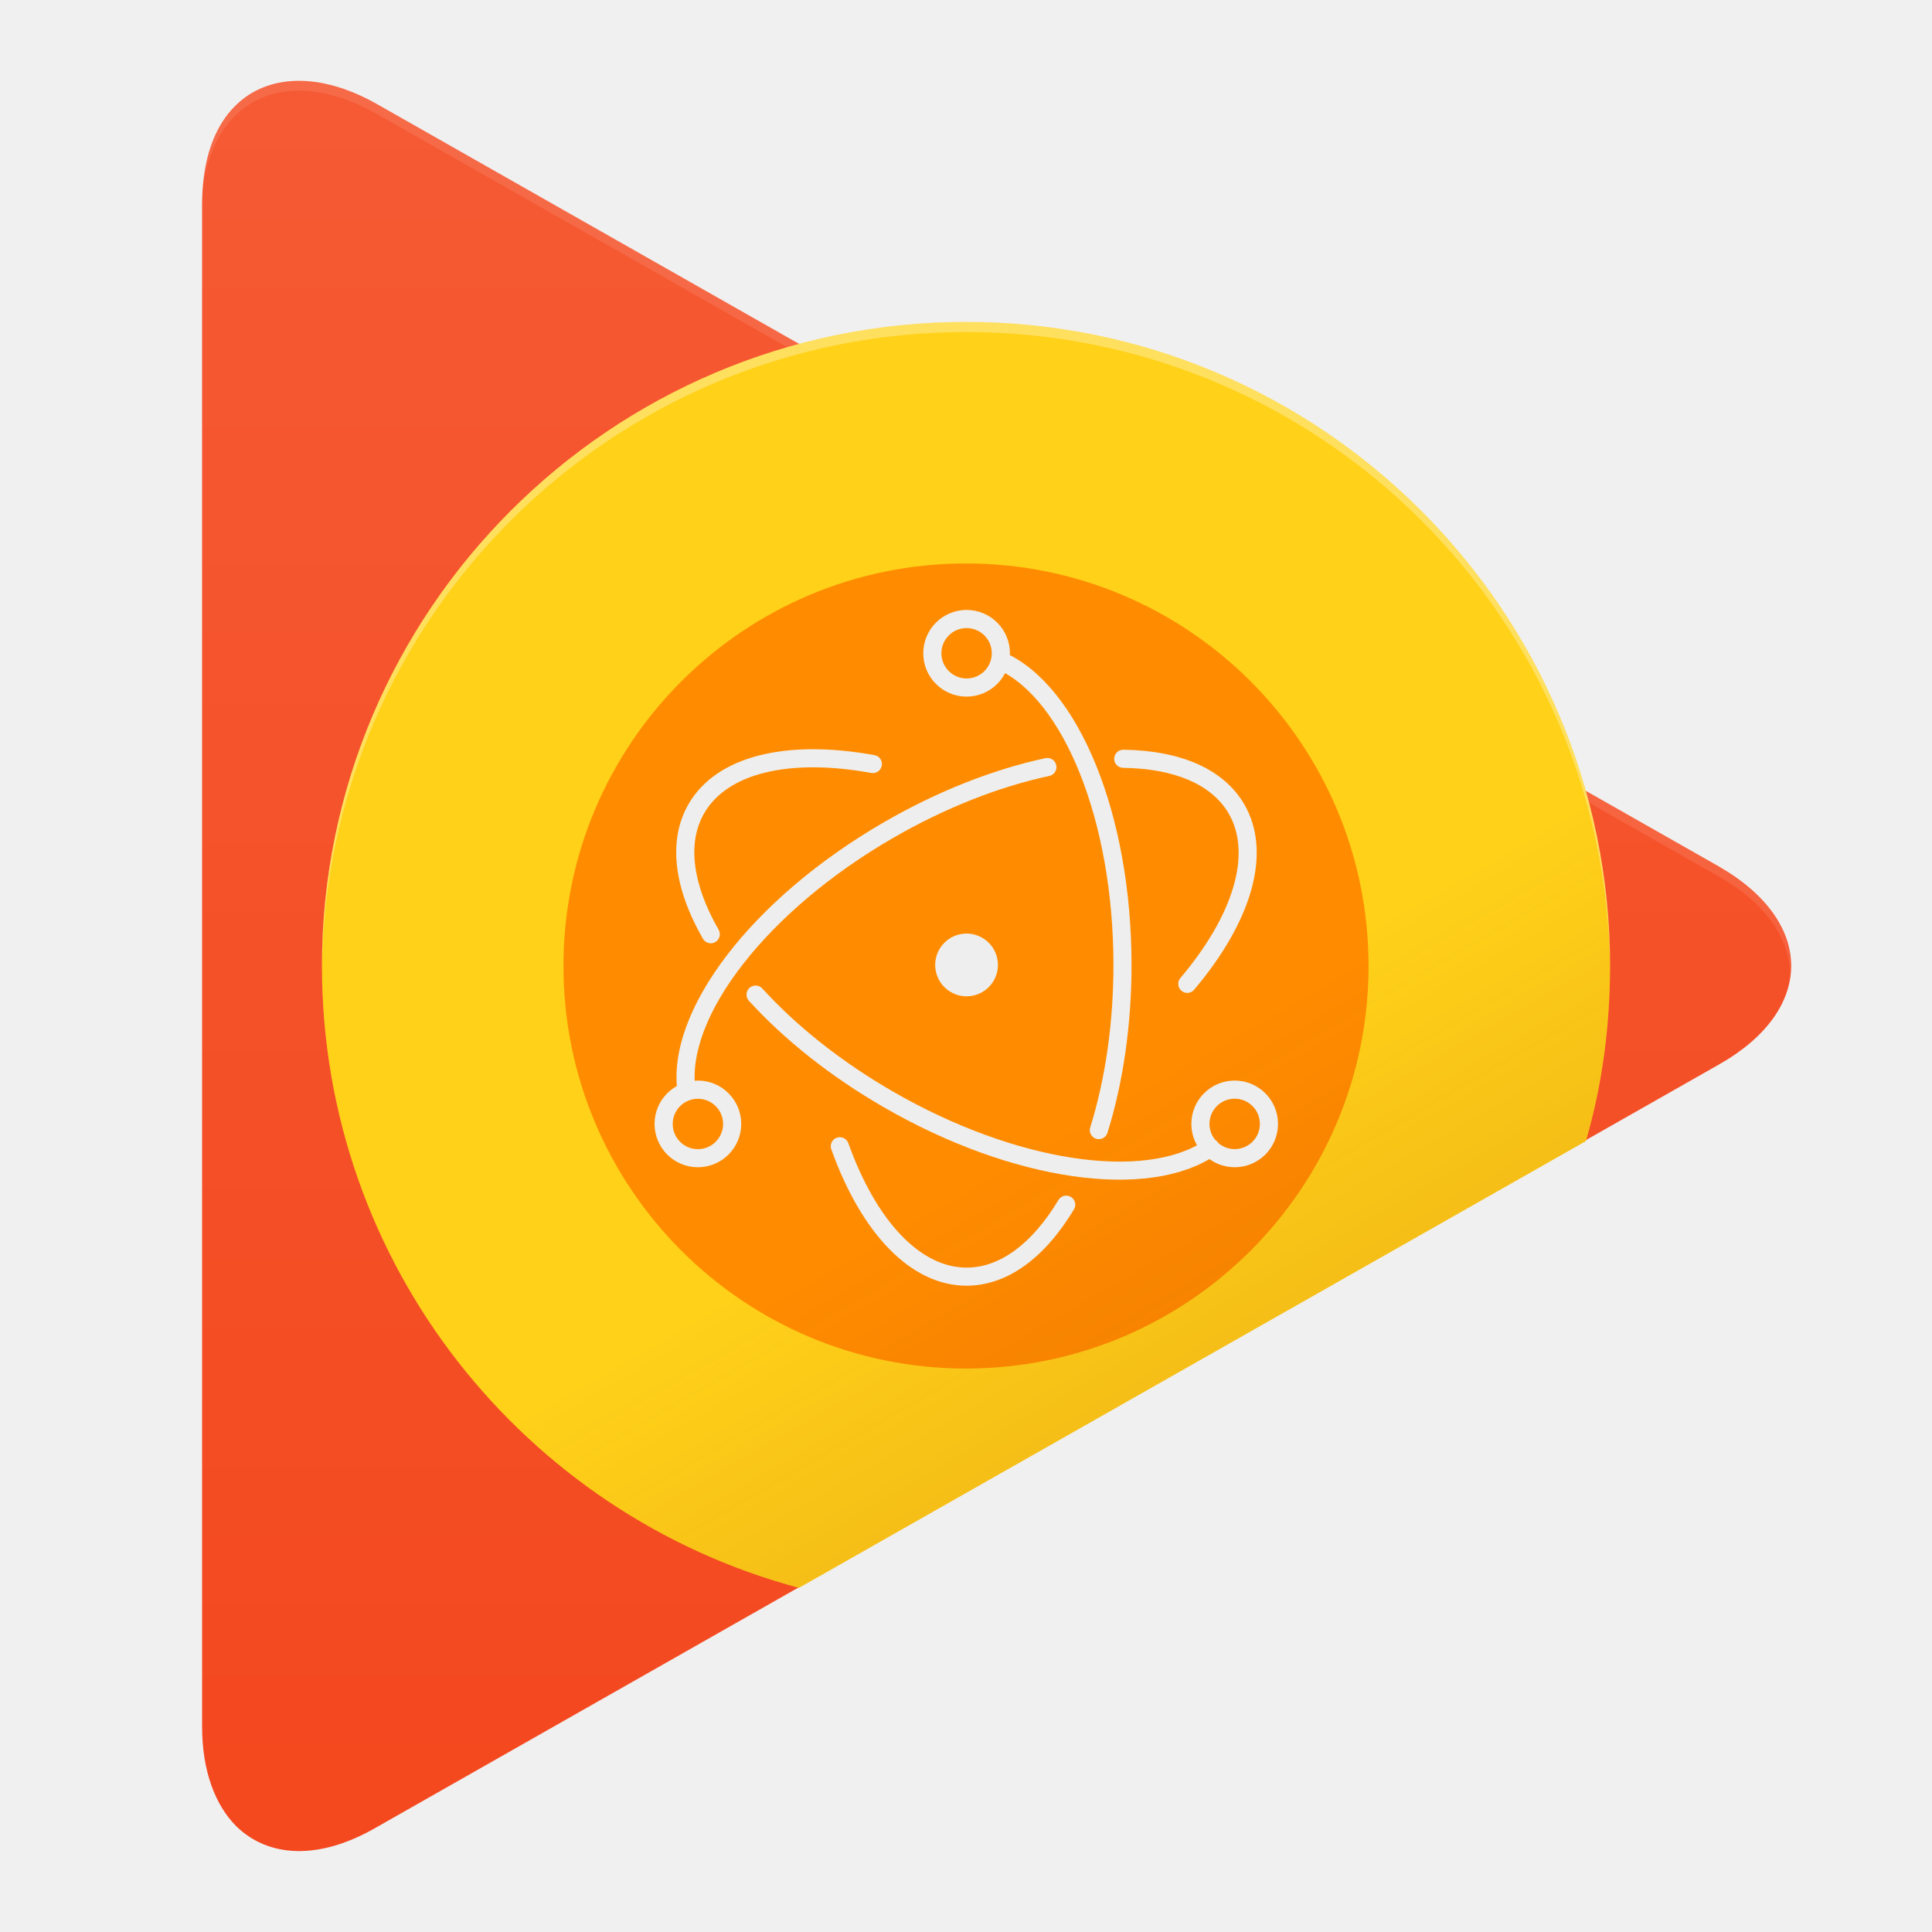
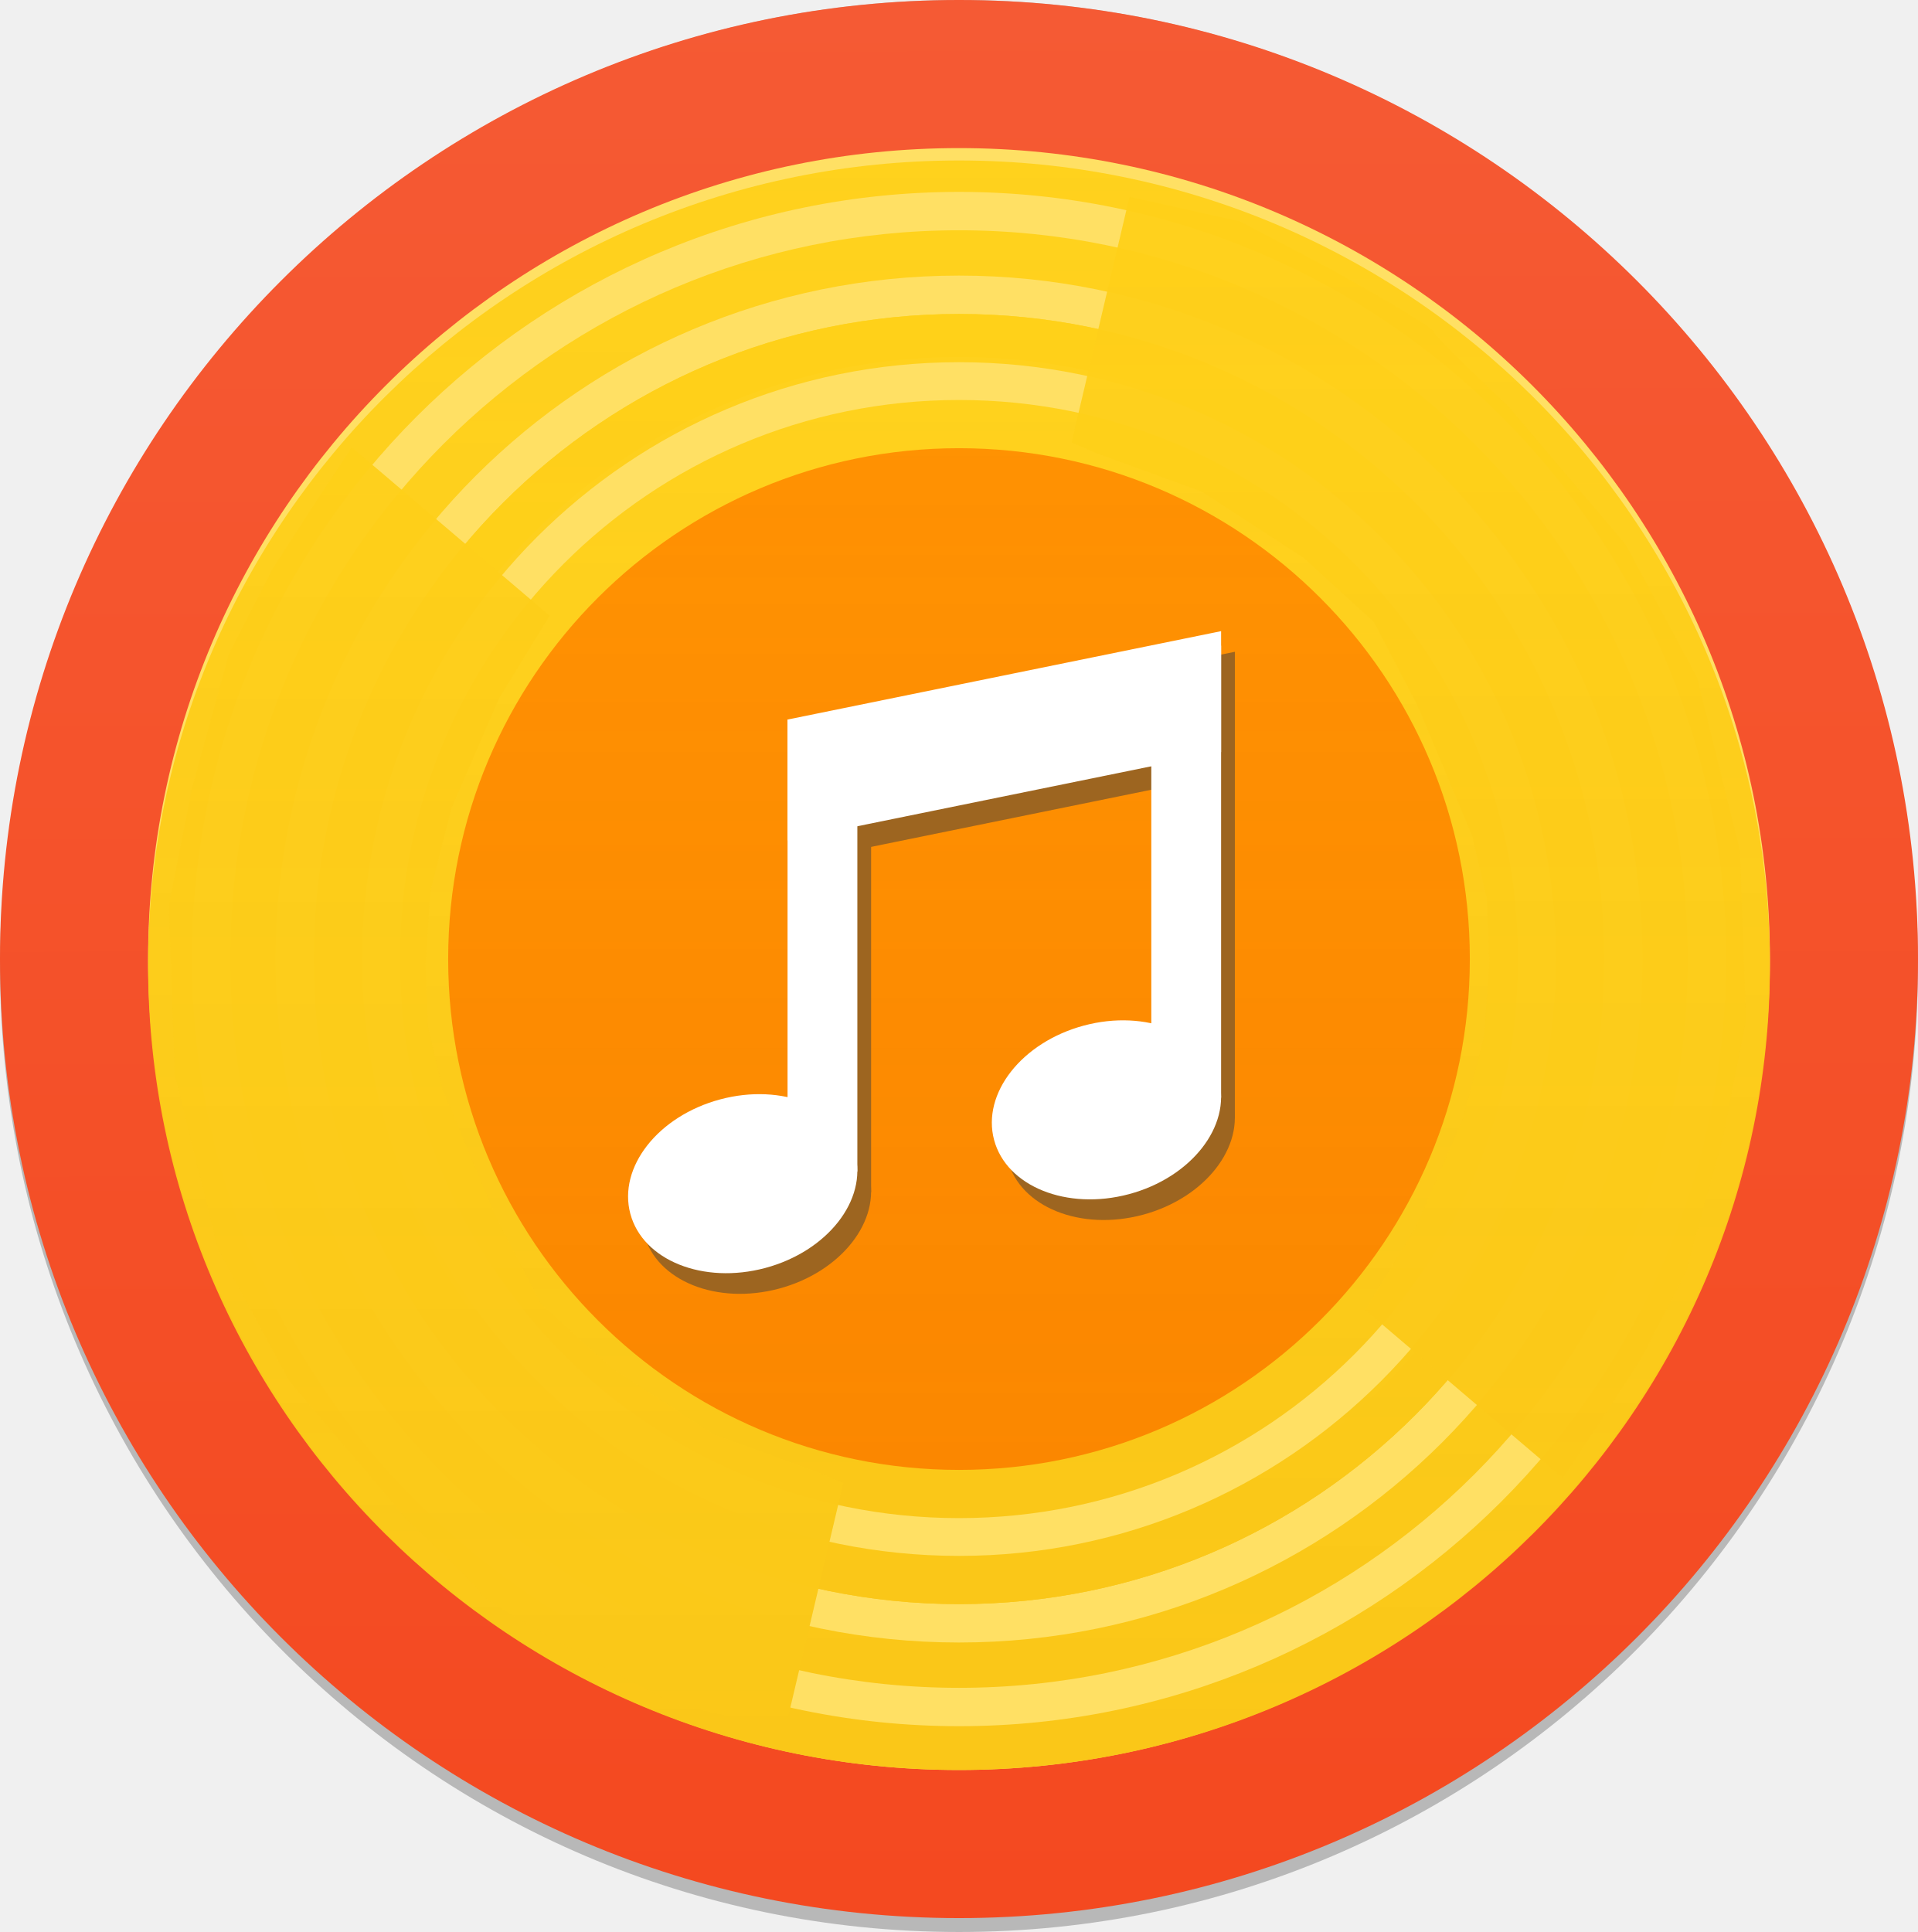
- <svg xmlns="http://www.w3.org/2000/svg" viewBox="0 0 1280 1280">
-   <path d="M0 0h1280v1280H0z" fill="none" />
-   <path d="M0 0h1280v1280H0z" fill="none" />
-   <path d="M1138.7 574L249.3 68.7c-38-21.3-72-19.3-92.7.7-14.7 14-22.7 36.7-22.7 66V1144c0 29.3 8.7 52 22.7 66 21.3 20.7 54.7 22.7 92.7.7l889.3-505.3c64.1-36.1 64.1-94.7.1-131.4z" fill="#F4481E" />
-   <linearGradient id="XMLID_32_" x1="660.333" x2="660.333" y1="57.556" y2="1229.08" gradientUnits="userSpaceOnUse" gradientTransform="matrix(1 0 0 -1 0 1282)">
-     <stop offset="0" stop-color="#FFF" stop-opacity="0" />
-     <stop offset="1" stop-color="#FFF" stop-opacity=".1" />
-   </linearGradient>
-   <path d="M1138.7 574L249.3 68.7c-38-21.3-72-19.3-92.7.7-14.7 14-22.7 36.7-22.7 66V1144c0 29.3 8.7 52 22.7 66 21.3 20.7 54.7 22.7 92.7.7l889.3-505.3c64.1-36.1 64.1-94.7.1-131.4z" fill="url(#XMLID_32_)" />
-   <path d="M1138.7 580.7L249.3 75.3c-64-36-116-6-116 66.7v-6.7c0-73.3 52-103.3 116-66.7L1138.7 574c33.3 18.7 49.3 44 47.3 69.3-1.3-22.6-16.7-45.3-47.3-62.6z" fill="#FFFFFF" fill-opacity="0.1" enable-background="new" />
-   <path d="M1050.7 756c10.7-36.7 16-76 16-116 0-235.3-191.3-426.7-426.7-426.7S213.3 404.7 213.3 640c0 197.3 134 363.3 316 412l521.4-296z" fill="#FFD119" />
-   <circle cx="640" cy="640" r="266.7" fill="#FF8C00" />
-   <linearGradient id="XMLID_33_" x1="695.388" x2="794.884" y1="545.963" y2="373.631" gradientUnits="userSpaceOnUse" gradientTransform="matrix(1 0 0 -1 0 1282)">
-     <stop offset="0" stop-color="#991700" stop-opacity="0" />
-     <stop offset="1" stop-color="#991700" stop-opacity=".1" />
-   </linearGradient>
-   <path d="M640 213.3c-235.3 0-426.7 191.3-426.7 426.7 0 197.3 134 363.3 316 412l521.3-296c10.7-36.7 16-76 16-116 .1-235.3-191.3-426.7-426.6-426.7z" fill="url(#XMLID_33_)" />
-   <path d="M579.375 500.31c-58.5-10.665-104.76.495-123.21 32.445-13.77 23.85-9.81 55.44 9.54 89.19 1.665 2.88 5.31 3.87 8.19 2.205s3.87-5.31 2.205-8.19c-17.46-30.42-20.835-57.69-9.54-77.22 15.3-26.55 56.565-36.495 110.655-26.64 3.24.585 6.39-1.575 6.975-4.815.63-3.285-1.53-6.39-4.815-6.975zm-83.25 162.675c23.67 26.01 54.405 50.4 89.46 70.605 84.87 49.005 175.23 62.1 219.78 31.725 2.745-1.845 3.465-5.58 1.575-8.325-1.845-2.745-5.58-3.465-8.325-1.575-39.87 27.18-125.685 14.715-207-32.22-34.02-19.62-63.765-43.245-86.58-68.31-2.25-2.43-6.03-2.61-8.46-.405-2.475 2.25-2.655 6.075-.45 8.505z" fill="#EEEEEE" />
-   <path d="M791.145 655.695c38.295-45.27 51.705-90.765 33.3-122.67-13.545-23.445-42.165-35.82-80.19-36.315-3.33-.045-6.03 2.61-6.075 5.94-.045 3.33 2.61 6.03 5.94 6.075 34.2.45 58.86 11.115 69.975 30.33 15.3 26.46 3.375 67.05-32.04 108.9-2.16 2.52-1.845 6.3.72 8.46s6.21 1.8 8.37-.72zm-98.46-153.405c-34.65 7.425-71.505 21.915-106.92 42.39C498.15 595.26 441 669.87 448.92 723.96c.495 3.285 3.51 5.535 6.795 5.085 3.285-.495 5.535-3.51 5.085-6.795-7.065-48.015 47.115-118.71 130.95-167.13 34.335-19.845 70.065-33.885 103.455-41.04 3.24-.675 5.31-3.87 4.59-7.11s-3.87-5.355-7.11-4.68z" fill="#EEEEEE" />
-   <path d="M550.755 761.445c20.025 55.935 52.785 90.36 89.64 90.36 26.865 0 51.75-18.315 71.145-50.58 1.71-2.835.81-6.525-2.07-8.235-2.835-1.71-6.525-.81-8.235 2.07-17.415 28.98-38.835 44.775-60.84 44.775-30.6 0-59.85-30.735-78.345-82.44-1.125-3.105-4.545-4.725-7.65-3.645-3.15 1.125-4.77 4.59-3.645 7.695zm182.97-10.935c10.35-33.12 15.93-71.37 15.93-111.195 0-99.405-34.785-185.085-84.33-207.09-3.015-1.35-6.57 0-7.92 3.06s0 6.57 3.06 7.92c44.19 19.62 77.22 100.935 77.22 196.11 0 38.655-5.4 75.69-15.39 107.64-.99 3.15.765 6.525 3.915 7.515 3.15.945 6.525-.81 7.515-3.96z" fill="#EEEEEE" />
-   <path d="M846.72 744.615c0-15.84-12.87-28.71-28.71-28.71s-28.71 12.87-28.71 28.71c0 15.84 12.87 28.71 28.71 28.71s28.71-12.825 28.71-28.71zm-12.015 0c0 9.225-7.47 16.695-16.695 16.695-9.225 0-16.695-7.47-16.695-16.695 0-9.225 7.47-16.695 16.695-16.695 9.225 0 16.695 7.47 16.695 16.695z" fill="#EEEEEE" />
-   <path d="M462.375 773.325c15.84 0 28.71-12.87 28.71-28.71 0-15.84-12.87-28.71-28.71-28.71-15.84 0-28.71 12.87-28.71 28.71 0 15.885 12.825 28.71 28.71 28.71zm0-11.97c-9.225 0-16.695-7.47-16.695-16.695 0-9.225 7.47-16.695 16.695-16.695 9.225 0 16.695 7.47 16.695 16.695 0 9.18-7.47 16.695-16.695 16.695z" fill="#EEEEEE" />
-   <path d="M640.395 461.52c15.84 0 28.71-12.87 28.71-28.71 0-15.84-12.87-28.71-28.71-28.71s-28.71 12.87-28.71 28.71c0 15.84 12.825 28.71 28.71 28.71zm0-12.015c-9.225 0-16.695-7.47-16.695-16.695 0-9.225 7.47-16.695 16.695-16.695 9.225 0 16.695 7.47 16.695 16.695 0 9.225-7.47 16.695-16.695 16.695z" fill="#EEEEEE" />
-   <path d="M644.76 659.61c-11.205 2.43-22.275-4.725-24.705-15.93-2.43-11.205 4.725-22.275 15.93-24.705 11.205-2.43 22.275 4.725 24.705 15.93 2.43 11.205-4.68 22.275-15.93 24.705z" fill="#EEEEEE" />
-   <path d="M640 220c234.7 0 425.3 189.3 426.7 424v-4c0-235.3-191.3-426.7-426.7-426.7S213.3 404.7 213.3 640v3.3c2-234 192-423.3 426.7-423.3z" class="st8" fill-opacity="0.3" fill="#FFFFFF" enable-background="new" />
+ <svg xmlns="http://www.w3.org/2000/svg" xmlns:xlink="http://www.w3.org/1999/xlink" width="147.511mm" height="148.581mm" viewBox="0 0 147.511 148.581" version="1.1" id="svg8">
+   <defs id="defs2">
+     <linearGradient id="linearGradient5085">
+       <stop style="stop-color:#ff8c00;stop-opacity:0.919" offset="0" id="stop5081" />
+       <stop style="stop-color:#fb8700;stop-opacity:1" offset="1" id="stop5083" />
+     </linearGradient>
+     <linearGradient id="linearGradient5045-2-1-7-0-3">
+       <stop style="stop-color:#ffd119;stop-opacity:0.938" offset="0" id="stop5041" />
+       <stop style="stop-color:#fac718;stop-opacity:1" offset="1" id="stop5043" />
+     </linearGradient>
+     <linearGradient id="linearGradient4516">
+       <stop style="stop-color:#f55a34;stop-opacity:1;" offset="0" id="stop4512" />
+       <stop style="stop-color:#f44920;stop-opacity:1" offset="1" id="stop4514" />
+     </linearGradient>
+     <linearGradient xlink:href="#linearGradient4516" id="linearGradient4518" x1="32.456" y1="113.304" x2="32.556" y2="260.336" gradientUnits="userSpaceOnUse" gradientTransform="translate(-0.8333323,-38.8869)" />
+     <linearGradient xlink:href="#linearGradient5045-2-1-7-0-3" id="linearGradient5047" x1="167.366" y1="85" x2="167.366" y2="210.11" gradientUnits="userSpaceOnUse" gradientTransform="matrix(1,0,0,0.9923671,0,1.609512)" />
+     <linearGradient xlink:href="#linearGradient5045-2-1-7-0-3" id="linearGradient5065" x1="161.073" y1="92.507" x2="161.073" y2="204.226" gradientUnits="userSpaceOnUse" />
+     <linearGradient xlink:href="#linearGradient5045-2-1-7-0-3" id="linearGradient5071" gradientUnits="userSpaceOnUse" x1="161.073" y1="92.507" x2="161.073" y2="204.226" gradientTransform="matrix(0.9,0,0,0.9,10.5,14.85)" />
+     <linearGradient xlink:href="#linearGradient5045-2-1-7-0-3" id="linearGradient5077" gradientUnits="userSpaceOnUse" gradientTransform="matrix(0.81,0,0,0.81,19.95,28.215)" x1="161.073" y1="92.507" x2="161.073" y2="204.226" />
+     <linearGradient xlink:href="#linearGradient5085" id="linearGradient5087" x1="147.222" y1="106.734" x2="147.222" y2="190.644" gradientUnits="userSpaceOnUse" />
+     <linearGradient xlink:href="#linearGradient5045-2-1-7-0-3" id="linearGradient5246" x1="116.129" y1="86.993" x2="116.129" y2="210.071" gradientUnits="userSpaceOnUse" />
+     <linearGradient xlink:href="#linearGradient5045-2-1-7-0-3" id="linearGradient5255" gradientUnits="userSpaceOnUse" x1="104.222" y1="210.969" x2="104.222" y2="86.094" gradientTransform="rotate(-180,105.1109,148.592)" />
+     <linearGradient xlink:href="#linearGradient5045-2-1-7-0-3" id="linearGradient5277" gradientUnits="userSpaceOnUse" x1="161.073" y1="92.507" x2="161.073" y2="204.226" gradientTransform="matrix(0.8851384,0,0,0.8851384,12.06046,17.05694)" />
+     <linearGradient xlink:href="#linearGradient5045-2-1-7-0-3" id="linearGradient5301" gradientUnits="userSpaceOnUse" gradientTransform="matrix(0.76712,0,0,0.7671199,24.4524,34.58268)" x1="161.073" y1="92.507" x2="161.073" y2="204.226" />
+     <linearGradient xlink:href="#linearGradient5085" id="linearGradient5305" gradientUnits="userSpaceOnUse" gradientTransform="matrix(0.7009577,0,0,0.7009577,31.39944,44.40778)" x1="161.073" y1="92.507" x2="161.073" y2="204.226" />
+     <linearGradient xlink:href="#linearGradient5045-2-1-7-0-3" id="linearGradient5316" x1="96.1" y1="86.89" x2="96.1" y2="210.677" gradientUnits="userSpaceOnUse" />
+     <linearGradient xlink:href="#linearGradient5045-2-1-7-0-3" id="linearGradient5325" gradientUnits="userSpaceOnUse" x1="99.174" y1="211.037" x2="99.174" y2="86.664" gradientTransform="rotate(180,104.8783,148.7886)" />
+     <linearGradient xlink:href="#linearGradient5045-2-1-7-0-3" id="linearGradient5346" gradientUnits="userSpaceOnUse" gradientTransform="matrix(0.8851384,0,0,0.8851384,12.06046,17.05694)" x1="161.073" y1="92.507" x2="161.073" y2="204.226" />
+   </defs>
+   <g id="layer2" transform="translate(-31.24426,-74.74427)">
+     <ellipse style="fill:#000000;fill-opacity:0.232;stroke-width:0.266" cy="149.035" cx="105" id="circle5049" rx="73.756" ry="74.29" />
+     <g id="g5134" style="display:inline;fill:#000000;fill-opacity:0.315" transform="matrix(0.08133661,0,0,0.08133661,71.42982,107.885)">
+       <path style="fill:#000000;fill-opacity:0.315;fill-rule:nonzero;stroke:none" d="m 301.429,312.422 372.684,-76 v 103.929 l -372.684,76 z" id="path5124" />
+       <rect style="fill:#000000;fill-opacity:0.315;fill-rule:nonzero;stroke:none" id="rect5126" width="60" height="388.5" x="301.429" y="312.342" />
+       <ellipse style="fill:#000000;fill-opacity:0.315;fill-rule:nonzero;stroke:none" id="ellipse5128" transform="matrix(0.7727407,-0.2070552,0.2488645,0.9287748,273.3315,240.3375)" cx="-165" cy="470.362" rx="125" ry="78" />
+       <rect style="display:inline;fill:#000000;fill-opacity:0.315;fill-rule:nonzero;stroke:none" id="rect5130" width="60" height="388.5" x="614.113" y="248.877" />
+       <ellipse style="display:inline;fill:#000000;fill-opacity:0.315;fill-rule:nonzero;stroke:none" id="ellipse5132" transform="matrix(0.7727407,-0.2070552,0.2488645,0.9287748,586.0156,176.8727)" cx="-165" cy="470.362" rx="125" ry="78" />
+     </g>
+   </g>
+   <g id="layer1" transform="translate(-31.24426,-74.74427)">
+     <circle id="path3705" cx="105" cy="148.5" r="73.756" style="fill:url(#linearGradient4518);fill-opacity:1;stroke-width:0.265" />
+     <circle style="opacity:1;vector-effect:none;fill:#ffe064;fill-opacity:1;fill-rule:evenodd;stroke:none;stroke-width:0.265;stroke-linecap:butt;stroke-linejoin:miter;stroke-miterlimit:4;stroke-dasharray:none;stroke-dashoffset:0;stroke-opacity:1" id="path4520" cx="105" cy="148.5" r="62.366" />
+     <ellipse cy="148.976" cx="105" id="circle5039" style="opacity:1;vector-effect:none;fill:url(#linearGradient5047);fill-opacity:1;fill-rule:evenodd;stroke:none;stroke-width:0.264;stroke-linecap:butt;stroke-linejoin:miter;stroke-miterlimit:4;stroke-dasharray:none;stroke-dashoffset:0;stroke-opacity:1" rx="62.366" ry="61.89" />
+     <circle cy="148.5" cx="105" id="circle5053" style="opacity:1;vector-effect:none;fill:#ffe064;fill-opacity:1;fill-rule:evenodd;stroke:none;stroke-width:0.25;stroke-linecap:butt;stroke-linejoin:miter;stroke-miterlimit:4;stroke-dasharray:none;stroke-dashoffset:0;stroke-opacity:1" r="58.997" />
+     <circle r="56.047" cy="148.5" cx="105" id="circle5057" style="opacity:1;vector-effect:none;fill:url(#linearGradient5065);fill-opacity:1;fill-rule:evenodd;stroke:none;stroke-width:0.238;stroke-linecap:butt;stroke-linejoin:miter;stroke-miterlimit:4;stroke-dasharray:none;stroke-dashoffset:0;stroke-opacity:1" />
+     <circle style="opacity:1;vector-effect:none;fill:url(#linearGradient5071);fill-opacity:1;fill-rule:evenodd;stroke:none;stroke-width:0.214;stroke-linecap:butt;stroke-linejoin:miter;stroke-miterlimit:4;stroke-dasharray:none;stroke-dashoffset:0;stroke-opacity:1" id="circle5069" cx="105" cy="148.5" r="50.442" />
+     <circle r="45.398" cy="148.5" cx="105" id="circle5075" style="opacity:1;vector-effect:none;fill:url(#linearGradient5077);fill-opacity:1;fill-rule:evenodd;stroke:none;stroke-width:0.193;stroke-linecap:butt;stroke-linejoin:miter;stroke-miterlimit:4;stroke-dasharray:none;stroke-dashoffset:0;stroke-opacity:1" />
+     <circle style="opacity:1;vector-effect:none;fill:url(#linearGradient5087);fill-opacity:1;fill-rule:evenodd;stroke:none;stroke-width:0.284;stroke-linecap:butt;stroke-linejoin:miter;stroke-miterlimit:4;stroke-dasharray:none;stroke-dashoffset:0;stroke-opacity:1" id="path5079" r="42.08" cy="148.5" cx="105" />
+     <circle style="opacity:1;vector-effect:none;fill:#ffe064;fill-opacity:1;fill-rule:evenodd;stroke:none;stroke-width:0.223;stroke-linecap:butt;stroke-linejoin:miter;stroke-miterlimit:4;stroke-dasharray:none;stroke-dashoffset:0;stroke-opacity:1" id="circle5267" cx="105" cy="148.5" r="52.561" />
+     <circle style="opacity:1;vector-effect:none;fill:url(#linearGradient5346);fill-opacity:1;fill-rule:evenodd;stroke:none;stroke-width:0.21;stroke-linecap:butt;stroke-linejoin:miter;stroke-miterlimit:4;stroke-dasharray:none;stroke-dashoffset:0;stroke-opacity:1" id="circle5269" cx="105" cy="148.5" r="49.609" />
+     <circle r="46.302" cy="148.5" cx="105" id="circle5283" style="opacity:1;vector-effect:none;fill:#ffe064;fill-opacity:1;fill-rule:evenodd;stroke:none;stroke-width:0.196;stroke-linecap:butt;stroke-linejoin:miter;stroke-miterlimit:4;stroke-dasharray:none;stroke-dashoffset:0;stroke-opacity:1" />
+     <circle r="49.609" cy="148.5" cx="105" id="circle5285" style="opacity:1;vector-effect:none;fill:url(#linearGradient5277);fill-opacity:1;fill-rule:evenodd;stroke:none;stroke-width:0.21;stroke-linecap:butt;stroke-linejoin:miter;stroke-miterlimit:4;stroke-dasharray:none;stroke-dashoffset:0;stroke-opacity:1" />
+     <circle r="45.901" cy="148.5" cx="105" id="circle5289" style="opacity:1;vector-effect:none;fill:#ffe064;fill-opacity:1;fill-rule:evenodd;stroke:none;stroke-width:0.195;stroke-linecap:butt;stroke-linejoin:miter;stroke-miterlimit:4;stroke-dasharray:none;stroke-dashoffset:0;stroke-opacity:1" />
+     <circle style="opacity:1;vector-effect:none;fill:url(#linearGradient5301);fill-opacity:1;fill-rule:evenodd;stroke:none;stroke-width:0.182;stroke-linecap:butt;stroke-linejoin:miter;stroke-miterlimit:4;stroke-dasharray:none;stroke-dashoffset:0;stroke-opacity:1" id="circle5299" cx="105" cy="148.5" r="42.995" />
+     <circle r="39.287" cy="148.5" cx="105" id="circle5303" style="opacity:1;vector-effect:none;fill:url(#linearGradient5305);fill-opacity:1;fill-rule:evenodd;stroke:none;stroke-width:0.167;stroke-linecap:butt;stroke-linejoin:miter;stroke-miterlimit:4;stroke-dasharray:none;stroke-dashoffset:0;stroke-opacity:1" />
+   </g>
+   <g id="layer7" transform="translate(-31.24426,-74.74427)">
+     <g id="g5224" style="display:inline;fill:#9d6520;fill-opacity:1" transform="matrix(0.08947027,0,0,0.08947027,65.90322,103.7177)">
+       <path style="fill:#9d6520;fill-opacity:1;fill-rule:nonzero;stroke:none" d="m 301.429,312.422 372.684,-76 v 103.929 l -372.684,76 z" id="path5214" />
+       <rect style="fill:#9d6520;fill-opacity:1;fill-rule:nonzero;stroke:none" id="rect5216" width="60" height="388.5" x="301.429" y="312.342" />
+       <ellipse style="fill:#9d6520;fill-opacity:1;fill-rule:nonzero;stroke:none" id="ellipse5218" transform="matrix(0.7727407,-0.2070552,0.2488645,0.9287748,273.3315,240.3375)" cx="-165" cy="470.362" rx="125" ry="78" />
+       <rect style="display:inline;fill:#9d6520;fill-opacity:1;fill-rule:nonzero;stroke:none" id="rect5220" width="60" height="388.5" x="614.113" y="248.877" />
+       <ellipse style="display:inline;fill:#9d6520;fill-opacity:1;fill-rule:nonzero;stroke:none" id="ellipse5222" transform="matrix(0.7727407,-0.2070552,0.2488645,0.9287748,586.0156,176.8727)" cx="-165" cy="470.362" rx="125" ry="78" />
+     </g>
+   </g>
+   <g id="layer5" transform="translate(-31.24426,-74.74427)">
+     <g transform="matrix(0.08947027,0,0,0.08947027,64.84489,102.1301)" style="display:inline;fill:#ffffff;fill-opacity:1" id="g4087">
+       <path id="rect4002" d="m 301.429,312.422 372.684,-76 v 103.929 l -372.684,76 z" style="fill:#ffffff;fill-opacity:1;fill-rule:nonzero;stroke:none" />
+       <rect y="312.342" x="301.429" height="388.5" width="60" id="rect3964" style="fill:#ffffff;fill-opacity:1;fill-rule:nonzero;stroke:none" />
+       <ellipse ry="78" rx="125" cy="470.362" cx="-165" transform="matrix(0.7727407,-0.2070552,0.2488645,0.9287748,273.3315,240.3375)" id="path4005" style="fill:#ffffff;fill-opacity:1;fill-rule:nonzero;stroke:none" />
+       <rect y="248.877" x="614.113" height="388.5" width="60" id="rect3964-3" style="display:inline;fill:#ffffff;fill-opacity:1;fill-rule:nonzero;stroke:none" />
+       <ellipse ry="78" rx="125" cy="470.362" cx="-165" transform="matrix(0.7727407,-0.2070552,0.2488645,0.9287748,586.0156,176.8727)" id="path4005-7" style="display:inline;fill:#ffffff;fill-opacity:1;fill-rule:nonzero;stroke:none" />
+     </g>
+   </g>
+   <g id="layer8" style="display:none" transform="translate(-31.24426,-74.74427)">
+     <path style="fill:url(#linearGradient5246);fill-opacity:1;fill-rule:evenodd;stroke:none;stroke-width:0.265px;stroke-linecap:butt;stroke-linejoin:miter;stroke-opacity:1" d="m 54.723,114.522 13.831,9.354 -4.544,10.023 -2.071,8.085 -0.535,8.419 2.405,11.426 2.873,7.751 3.809,5.679 6.147,6.481 8.619,5.479 8.753,4.009 11.225,1.47 10.891,-2.005 -4.41,2.205 -7.818,0.401 -6.548,-1.002 -2.071,-0.2 -3.942,15.435 -6.882,-1.804 -6.414,-3.007 -6.815,-3.608 -4.677,-3.408 -12.027,-12.562 -4.209,-7.417 -4.143,-13.096 -1.537,-14.967 0.869,-12.361 1.804,-6.08 2.472,-6.414 2.405,-4.544 2.539,-3.474 z" id="path5238" />
+     <path id="path5253" d="m 155.498,182.662 -13.831,-9.354 4.544,-10.023 2.071,-8.085 0.535,-8.419 -2.405,-11.426 -2.873,-7.751 -3.809,-5.679 -6.147,-6.481 -8.619,-5.479 -8.753,-4.009 -11.225,-1.47 -10.891,2.005 4.41,-2.205 7.818,-0.401 6.548,1.002 2.071,0.2 3.942,-15.435 6.882,1.804 6.414,3.007 6.815,3.608 4.677,3.408 12.027,12.562 4.209,7.417 4.143,13.096 1.537,14.967 -0.869,12.361 -1.804,6.08 -2.472,6.414 -2.405,4.544 -2.539,3.474 z" style="fill:url(#linearGradient5255);fill-opacity:1;fill-rule:evenodd;stroke:none;stroke-width:0.265px;stroke-linecap:butt;stroke-linejoin:miter;stroke-opacity:1" />
+   </g>
+   <g id="layer9" transform="translate(-31.24426,-74.74427)">
+     <path style="fill:url(#linearGradient5316);fill-opacity:1;fill-rule:evenodd;stroke:none;stroke-width:0.265px;stroke-linecap:butt;stroke-linejoin:miter;stroke-opacity:1" d="m 58.303,109.146 15.214,12.946 -3.874,6.331 -3.685,8.504 -1.606,6.331 -0.378,5.67 0.189,4.819 1.134,4.819 4.158,9.922 3.402,6.52 5.386,4.914 7.843,5.103 8.032,2.929 1.984,0.85 -4.46,18.894 -8.485,-1.885 -6.993,-3.685 c 0,0 -7.843,-4.347 -7.938,-4.819 -0.094,-0.472 -5.67,-5.67 -5.67,-5.67 l -9.071,-10.678 -5.481,-10.205 -3.307,-13.324 -0.472,-13.04 1.795,-9.071 2.835,-10.3 3.402,-6.615 2.929,-4.536 z" id="path5308" />
+     <path id="path5323" d="m 151.454,188.431 -15.214,-12.946 3.874,-6.331 3.685,-8.504 1.606,-6.331 0.378,-5.67 -0.189,-4.819 -1.134,-4.819 -4.158,-9.922 -3.402,-6.52 -5.386,-4.914 -7.843,-5.103 -8.032,-2.929 -1.984,-0.85 4.46,-18.894 8.485,1.885 6.993,3.685 c 0,0 7.843,4.347 7.938,4.819 0.095,0.472 5.67,5.67 5.67,5.67 l 9.071,10.678 5.481,10.205 3.307,13.324 0.472,13.04 -1.795,9.071 -2.835,10.3 -3.402,6.615 -2.929,4.536 z" style="fill:url(#linearGradient5325);fill-opacity:1;fill-rule:evenodd;stroke:none;stroke-width:0.265px;stroke-linecap:butt;stroke-linejoin:miter;stroke-opacity:1" />
+   </g>
</svg>
